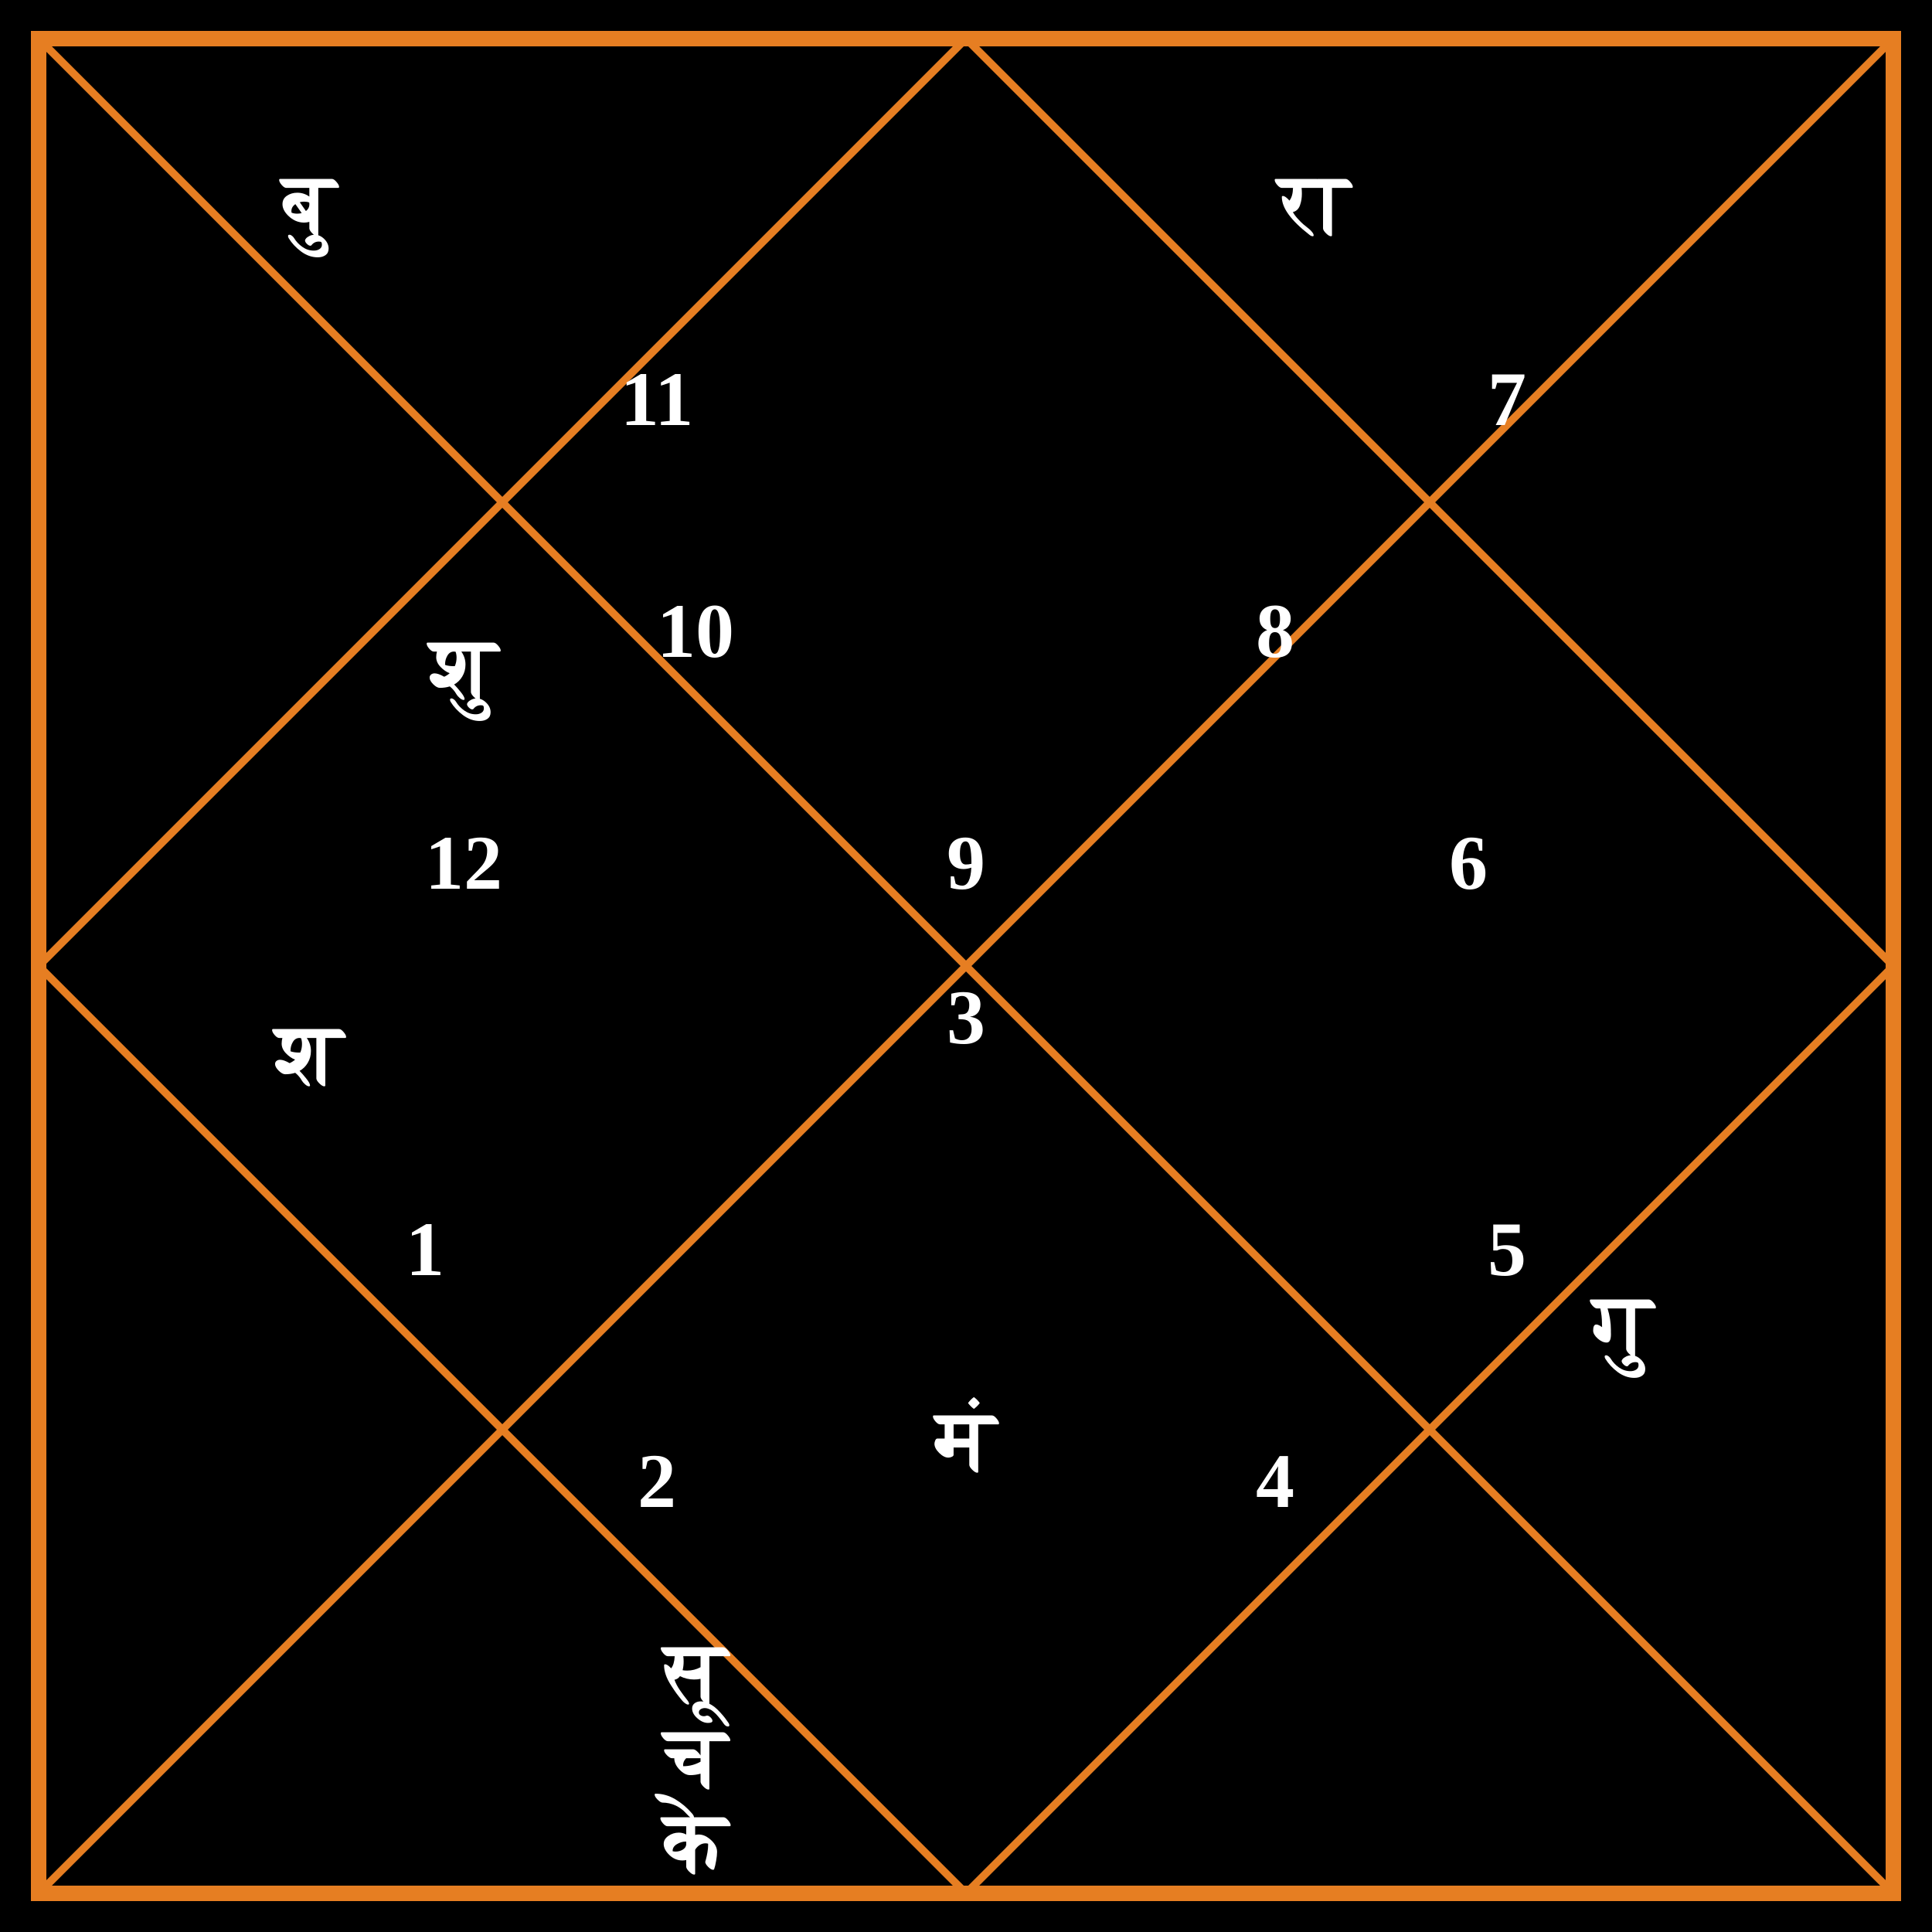
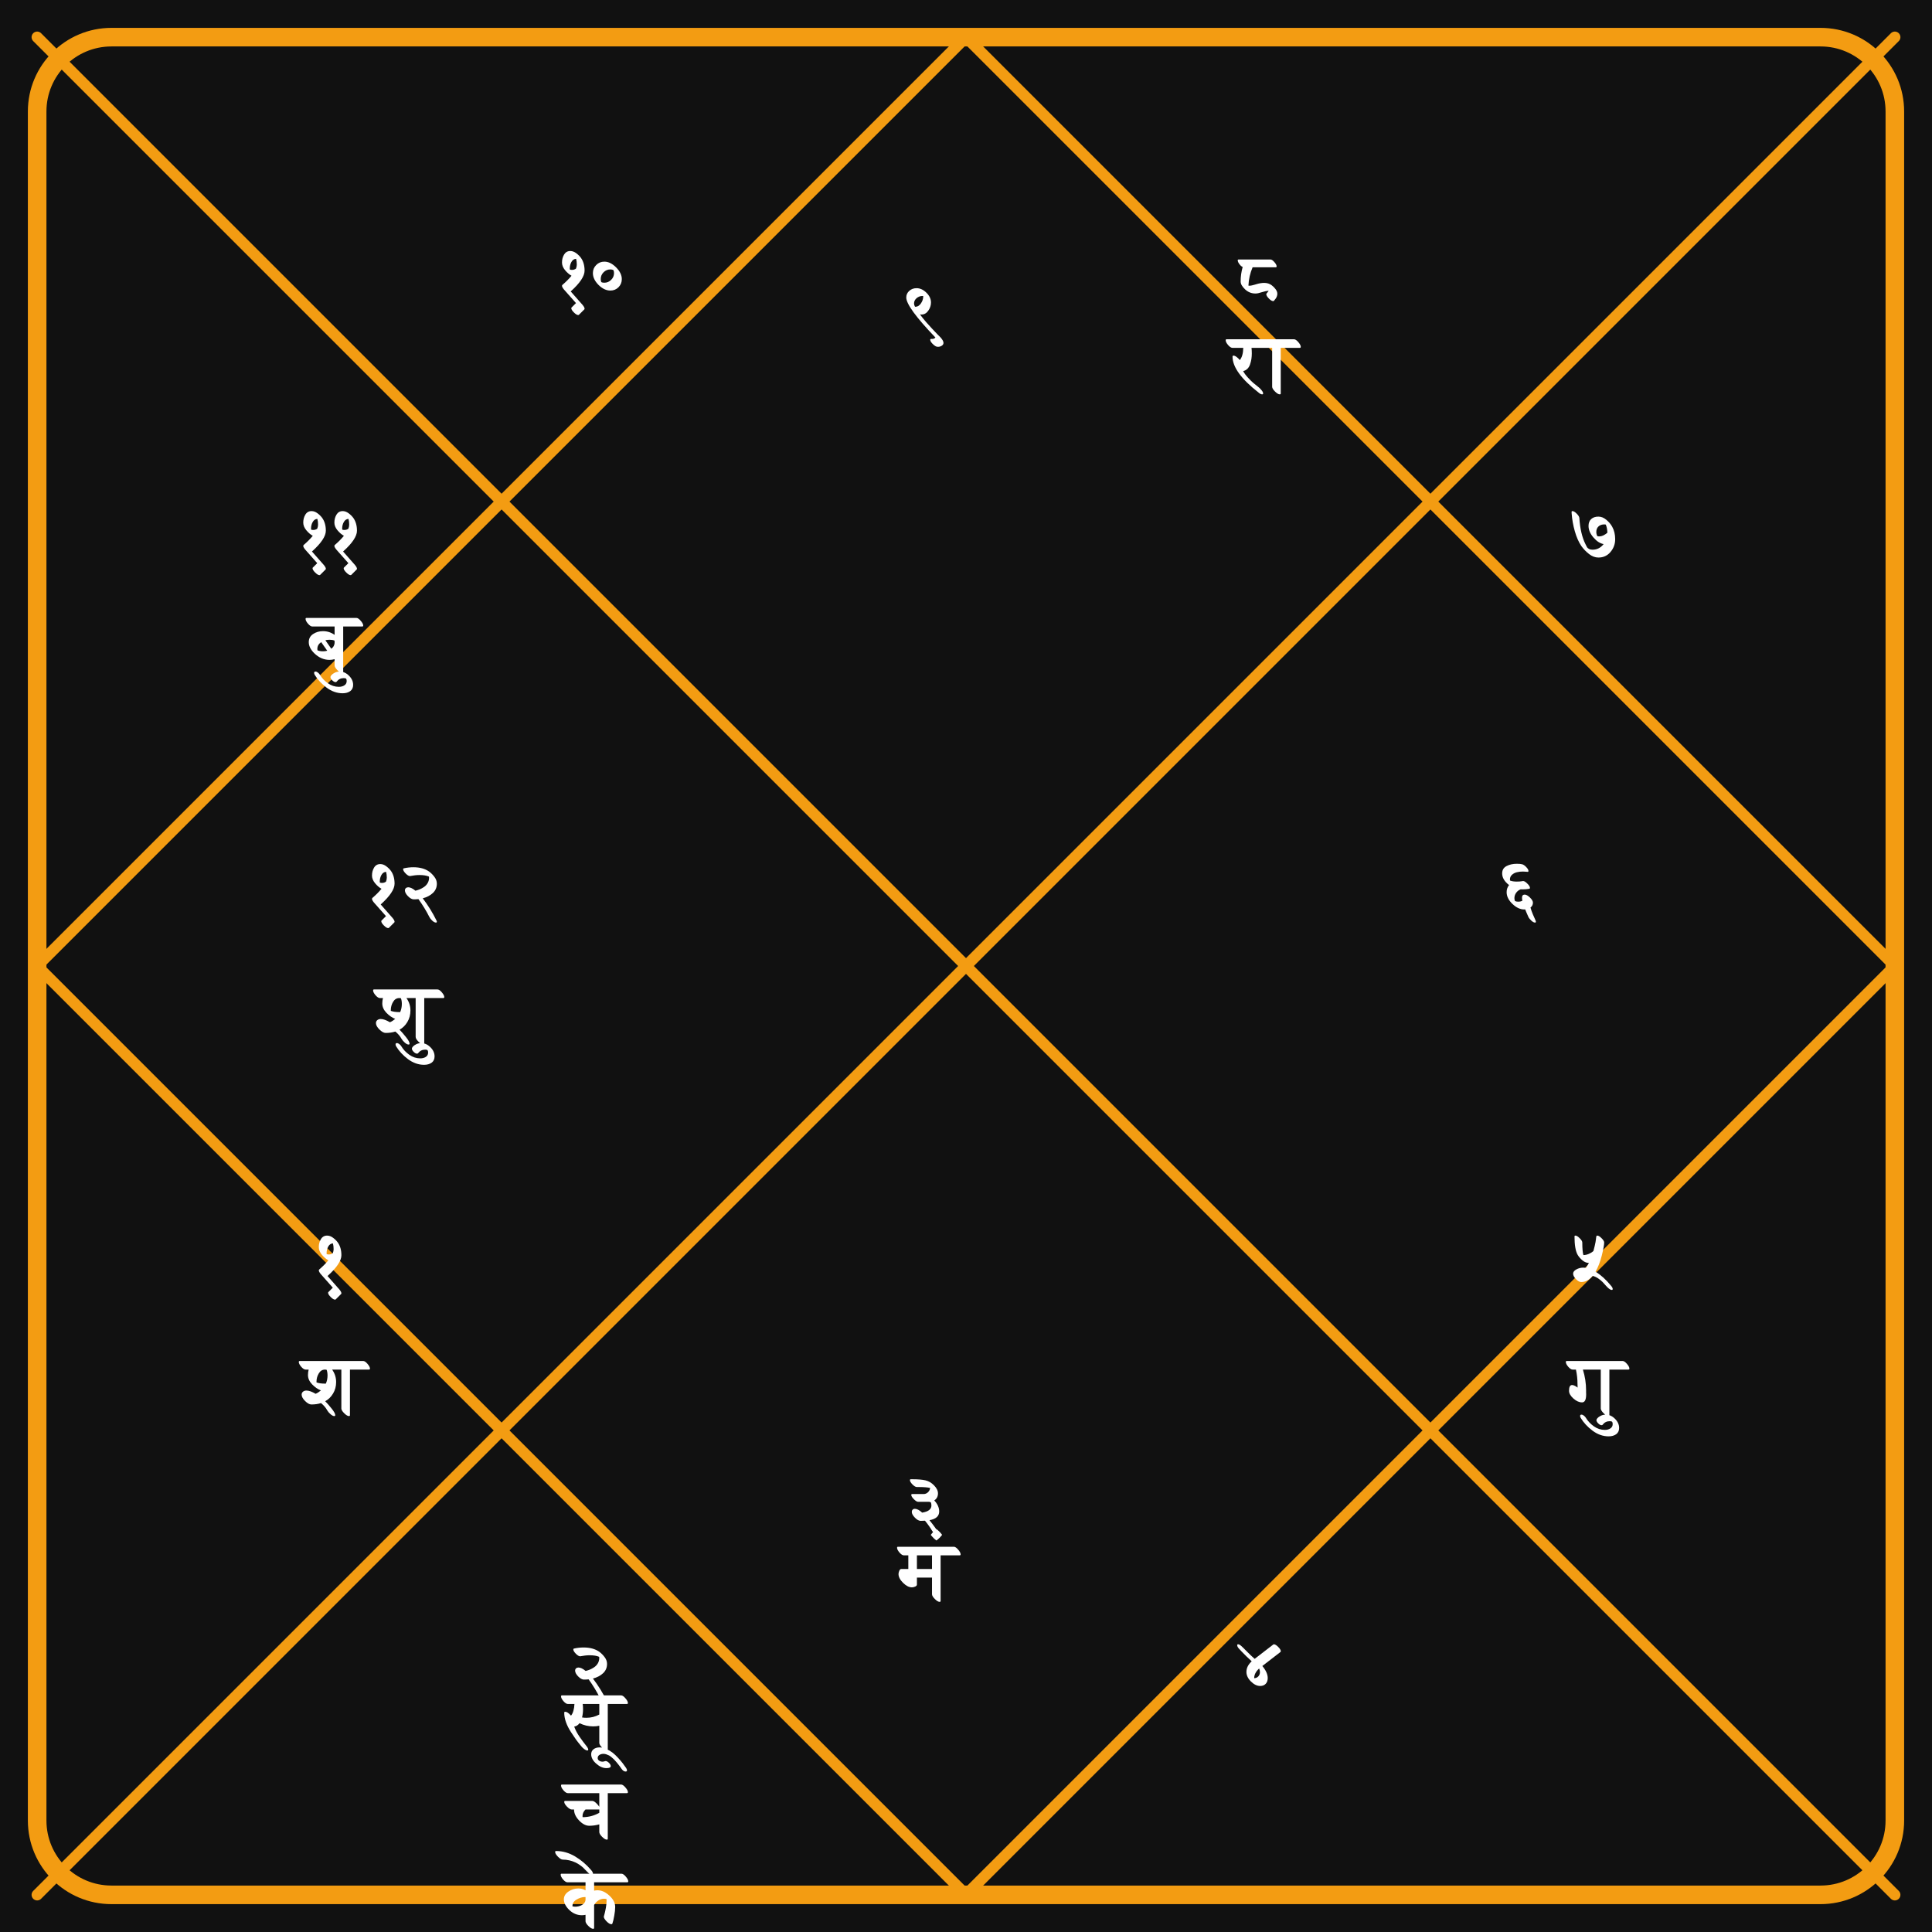
- <svg xmlns="http://www.w3.org/2000/svg" baseProfile="full" height="500" version="1.1" width="500">
+ <svg xmlns="http://www.w3.org/2000/svg" baseProfile="full" height="520" version="1.1" width="520">
  <defs />
-   <rect fill="#000000" height="100%" width="100%" x="0" y="0" />
-   <rect fill="none" height="480" stroke="#e67e22" stroke-width="4" width="480" x="10" y="10" />
-   <line stroke="#e67e22" stroke-width="2" x1="10" x2="490" y1="10" y2="490" />
-   <line stroke="#e67e22" stroke-width="2" x1="10" x2="490" y1="490" y2="10" />
-   <line stroke="#e67e22" stroke-width="2" x1="10" x2="250" y1="250" y2="10" />
-   <line stroke="#e67e22" stroke-width="2" x1="250" x2="490" y1="10" y2="250" />
-   <line stroke="#e67e22" stroke-width="2" x1="490" x2="250" y1="250" y2="490" />
-   <line stroke="#e67e22" stroke-width="2" x1="250" x2="10" y1="490" y2="250" />
-   <text fill="#ffffff" font-size="20px" font-weight="bold" text-anchor="middle" x="250" y="230">9</text>
-   <text fill="#ffffff" font-size="20px" font-weight="bold" text-anchor="middle" x="180" y="170">10</text>
-   <text fill="#ffffff" font-size="20px" font-weight="bold" text-anchor="middle" x="170" y="110">11</text>
-   <text fill="#ffffff" font-size="20px" font-weight="bold" text-anchor="middle" x="120" y="230">12</text>
-   <text fill="#ffffff" font-size="20px" font-weight="bold" text-anchor="middle" x="110" y="330">1</text>
-   <text fill="#ffffff" font-size="20px" font-weight="bold" text-anchor="middle" x="170" y="390">2</text>
-   <text fill="#ffffff" font-size="20px" font-weight="bold" text-anchor="middle" x="250" y="270">3</text>
-   <text fill="#ffffff" font-size="20px" font-weight="bold" text-anchor="middle" x="330" y="390">4</text>
-   <text fill="#ffffff" font-size="20px" font-weight="bold" text-anchor="middle" x="390" y="330">5</text>
-   <text fill="#ffffff" font-size="20px" font-weight="bold" text-anchor="middle" x="380" y="230">6</text>
-   <text fill="#ffffff" font-size="20px" font-weight="bold" text-anchor="middle" x="390" y="110">7</text>
-   <text fill="#ffffff" font-size="20px" font-weight="bold" text-anchor="middle" x="330" y="170">8</text>
-   <text fill="#ffffff" font-size="22px" font-weight="600" text-anchor="middle" x="80" y="60">बु</text>
-   <text fill="#ffffff" font-size="22px" font-weight="600" text-anchor="middle" x="120" y="180">शु</text>
-   <text fill="#ffffff" font-size="22px" font-weight="600" text-anchor="middle" x="80" y="280">श</text>
-   <text fill="#ffffff" font-size="22px" font-weight="600" text-anchor="middle" x="180" y="440">सू</text>
-   <text fill="#ffffff" font-size="22px" font-weight="600" text-anchor="middle" x="180" y="462">च</text>
-   <text fill="#ffffff" font-size="22px" font-weight="600" text-anchor="middle" x="180" y="484">के</text>
-   <text fill="#ffffff" font-size="22px" font-weight="600" text-anchor="middle" x="250" y="380">मं</text>
-   <text fill="#ffffff" font-size="22px" font-weight="600" text-anchor="middle" x="420" y="350">गु</text>
-   <text fill="#ffffff" font-size="22px" font-weight="600" text-anchor="middle" x="340" y="60">रा</text>
+   <rect fill="#111111" height="100%" width="100%" x="0" y="0" />
+   <rect fill="none" height="500" rx="20" ry="20" stroke="#f39c12" stroke-width="5" width="500" x="10" y="10" />
+   <line stroke="#f39c12" stroke-linecap="round" stroke-width="3" x1="10" x2="510" y1="10" y2="510" />
+   <line stroke="#f39c12" stroke-linecap="round" stroke-width="3" x1="10" x2="510" y1="510" y2="10" />
+   <line stroke="#f39c12" stroke-linecap="round" stroke-width="3" x1="10" x2="260" y1="260" y2="10" />
+   <line stroke="#f39c12" stroke-linecap="round" stroke-width="3" x1="260" x2="510" y1="10" y2="260" />
+   <line stroke="#f39c12" stroke-linecap="round" stroke-width="3" x1="510" x2="260" y1="260" y2="510" />
+   <line stroke="#f39c12" stroke-linecap="round" stroke-width="3" x1="260" x2="10" y1="510" y2="260" />
+   <text fill="#ffffff" font-size="20px" font-weight="bold" text-anchor="middle" x="250" y="90">९</text>
+   <text fill="#ffffff" font-size="20px" font-weight="bold" text-anchor="middle" x="160" y="80">१०</text>
+   <text fill="#ffffff" font-size="20px" font-weight="bold" text-anchor="middle" x="90" y="150">११</text>
+   <text fill="#ffffff" font-size="20px" font-weight="bold" text-anchor="middle" x="110" y="245">१२</text>
+   <text fill="#ffffff" font-size="20px" font-weight="bold" text-anchor="middle" x="90" y="345">१</text>
+   <text fill="#ffffff" font-size="20px" font-weight="bold" text-anchor="middle" x="160" y="455">२</text>
+   <text fill="#ffffff" font-size="20px" font-weight="bold" text-anchor="middle" x="250" y="410">३</text>
+   <text fill="#ffffff" font-size="20px" font-weight="bold" text-anchor="middle" x="340" y="455">४</text>
+   <text fill="#ffffff" font-size="20px" font-weight="bold" text-anchor="middle" x="430" y="345">५</text>
+   <text fill="#ffffff" font-size="20px" font-weight="bold" text-anchor="middle" x="410" y="245">६</text>
+   <text fill="#ffffff" font-size="20px" font-weight="bold" text-anchor="middle" x="430" y="150">७</text>
+   <text fill="#ffffff" font-size="20px" font-weight="bold" text-anchor="middle" x="340" y="80">८</text>
+   <text fill="#ffffff" font-size="22px" font-weight="700" text-anchor="middle" x="90" y="180">बु</text>
+   <text fill="#ffffff" font-size="22px" font-weight="700" text-anchor="middle" x="110" y="280">शु</text>
+   <text fill="#ffffff" font-size="22px" font-weight="700" text-anchor="middle" x="90" y="380">श</text>
+   <text fill="#ffffff" font-size="22px" font-weight="700" text-anchor="middle" x="160" y="470">सू</text>
+   <text fill="#ffffff" font-size="22px" font-weight="700" text-anchor="middle" x="160" y="494">च</text>
+   <text fill="#ffffff" font-size="22px" font-weight="700" text-anchor="middle" x="160" y="518">के</text>
+   <text fill="#ffffff" font-size="22px" font-weight="700" text-anchor="middle" x="250" y="430">मं</text>
+   <text fill="#ffffff" font-size="22px" font-weight="700" text-anchor="middle" x="430" y="380">गु</text>
+   <text fill="#ffffff" font-size="22px" font-weight="700" text-anchor="middle" x="340" y="105">रा</text>
</svg>
